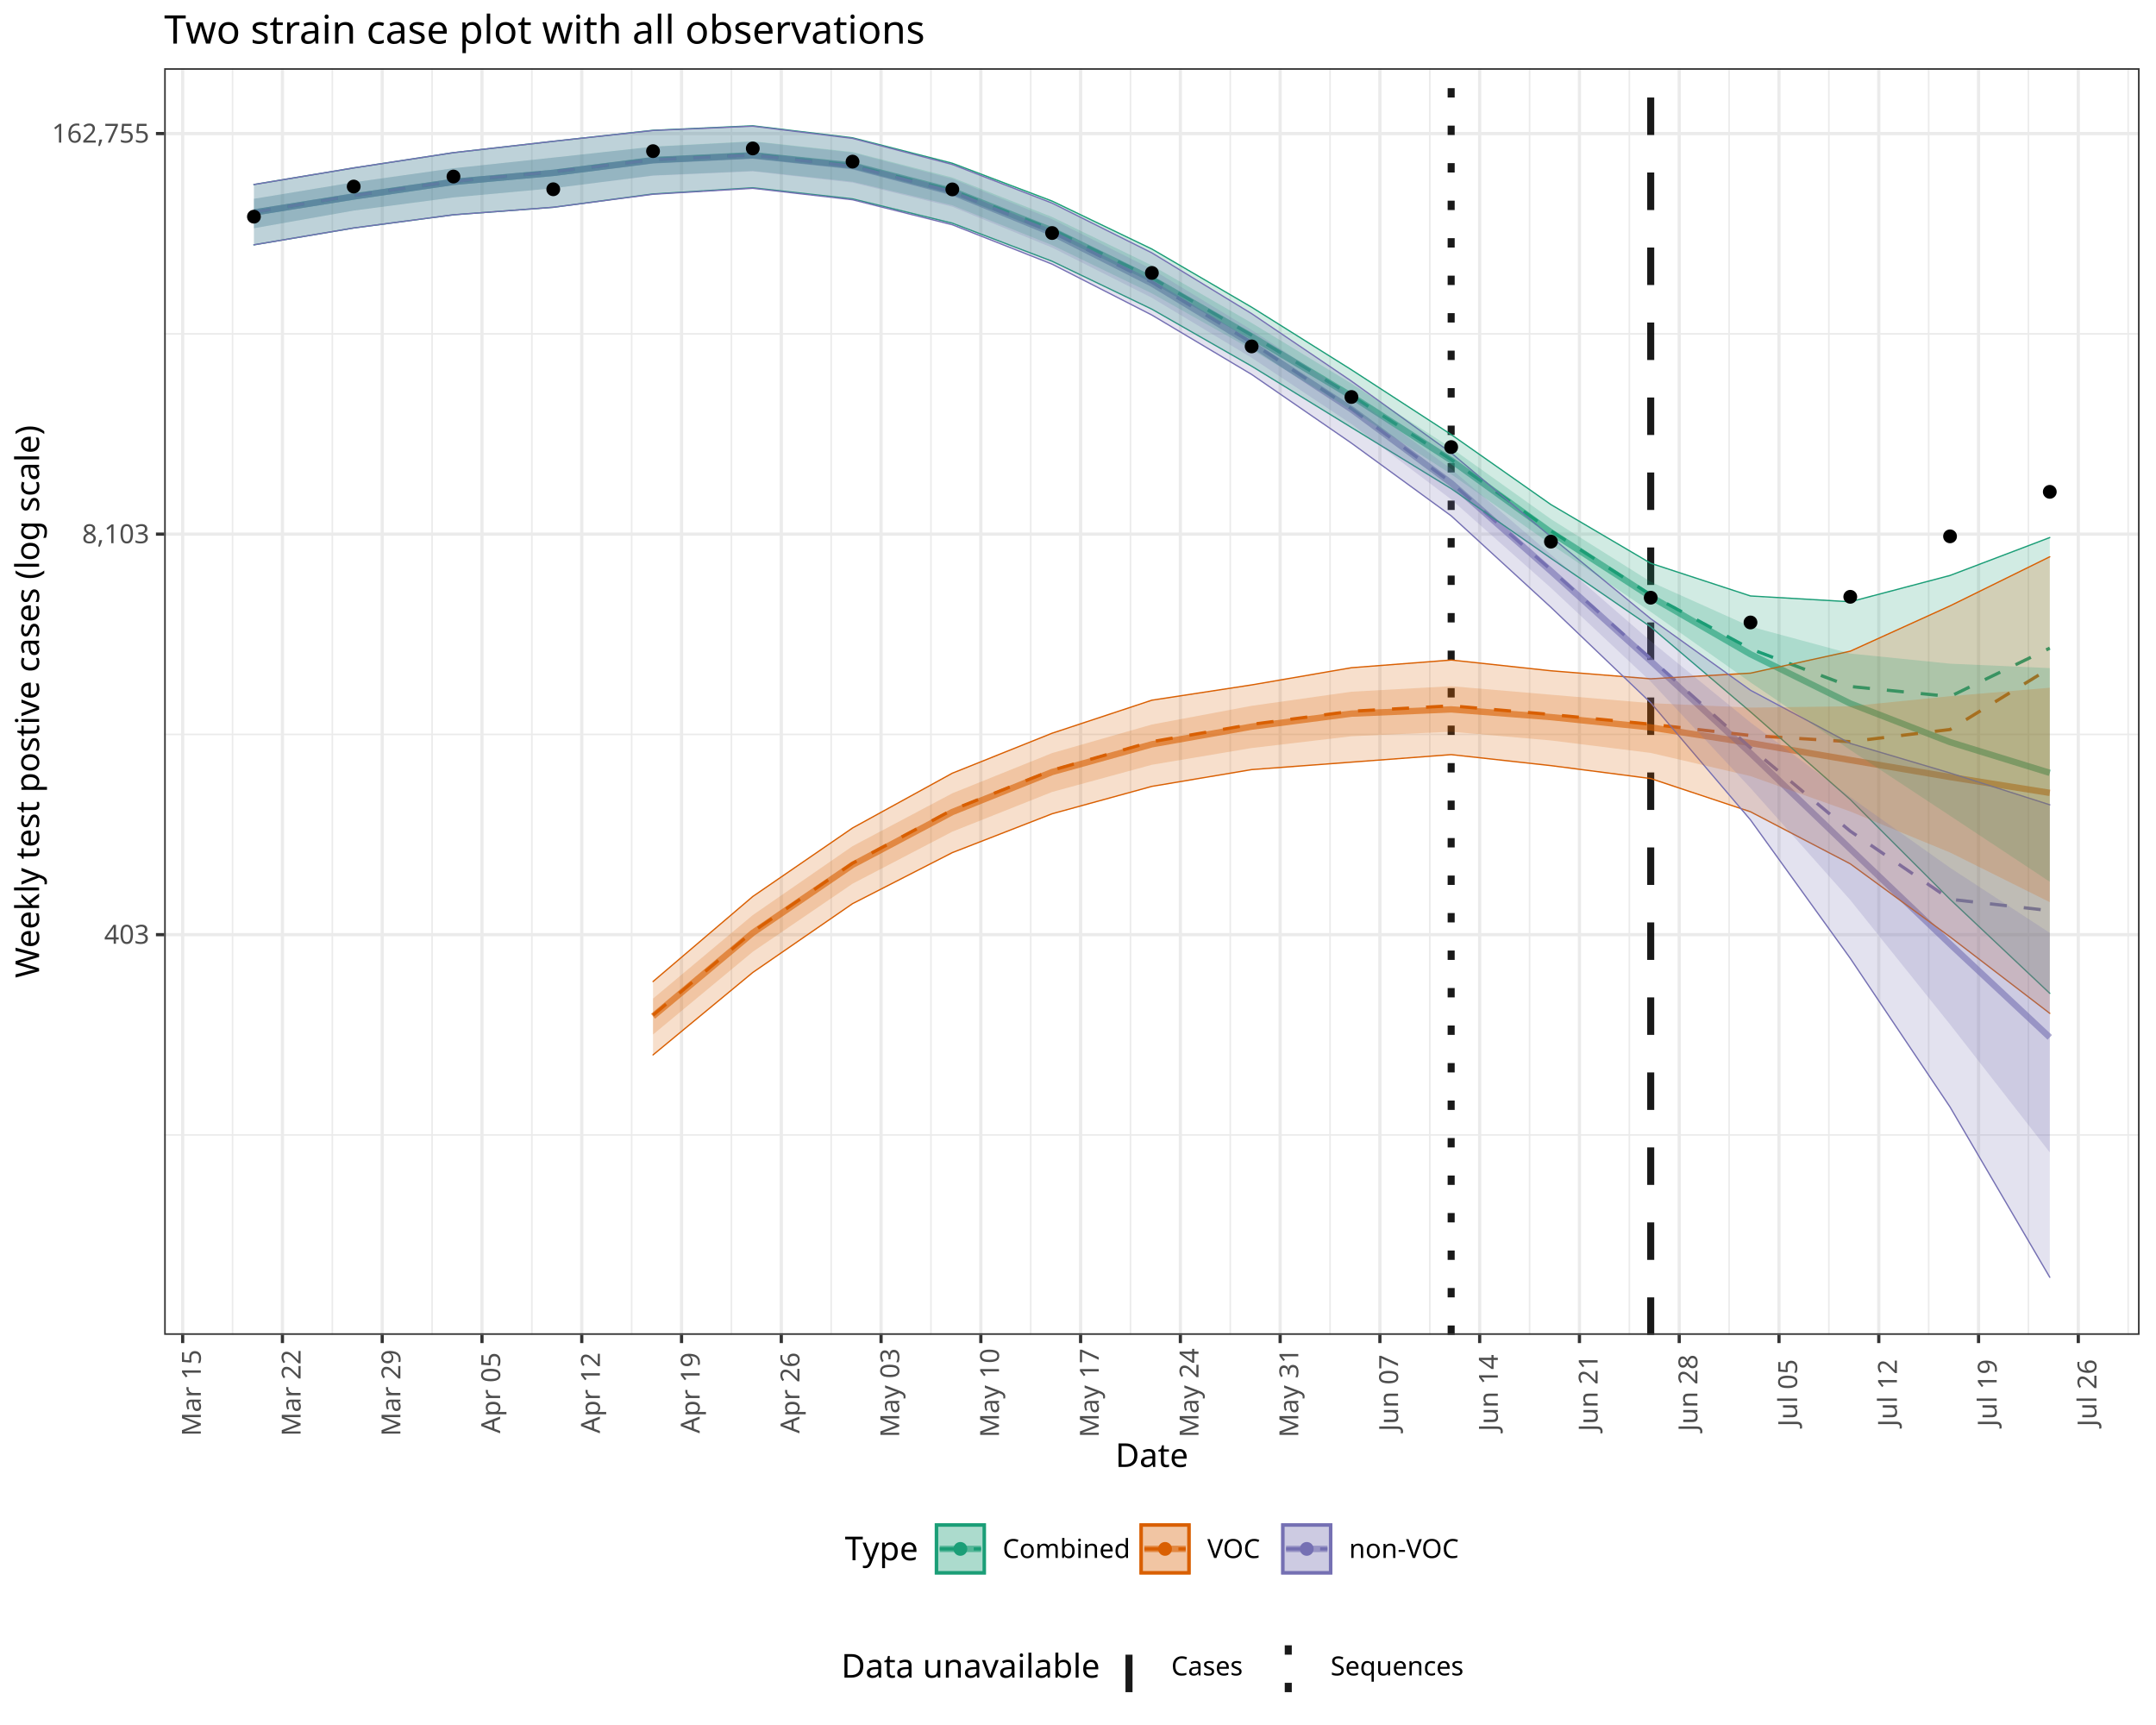
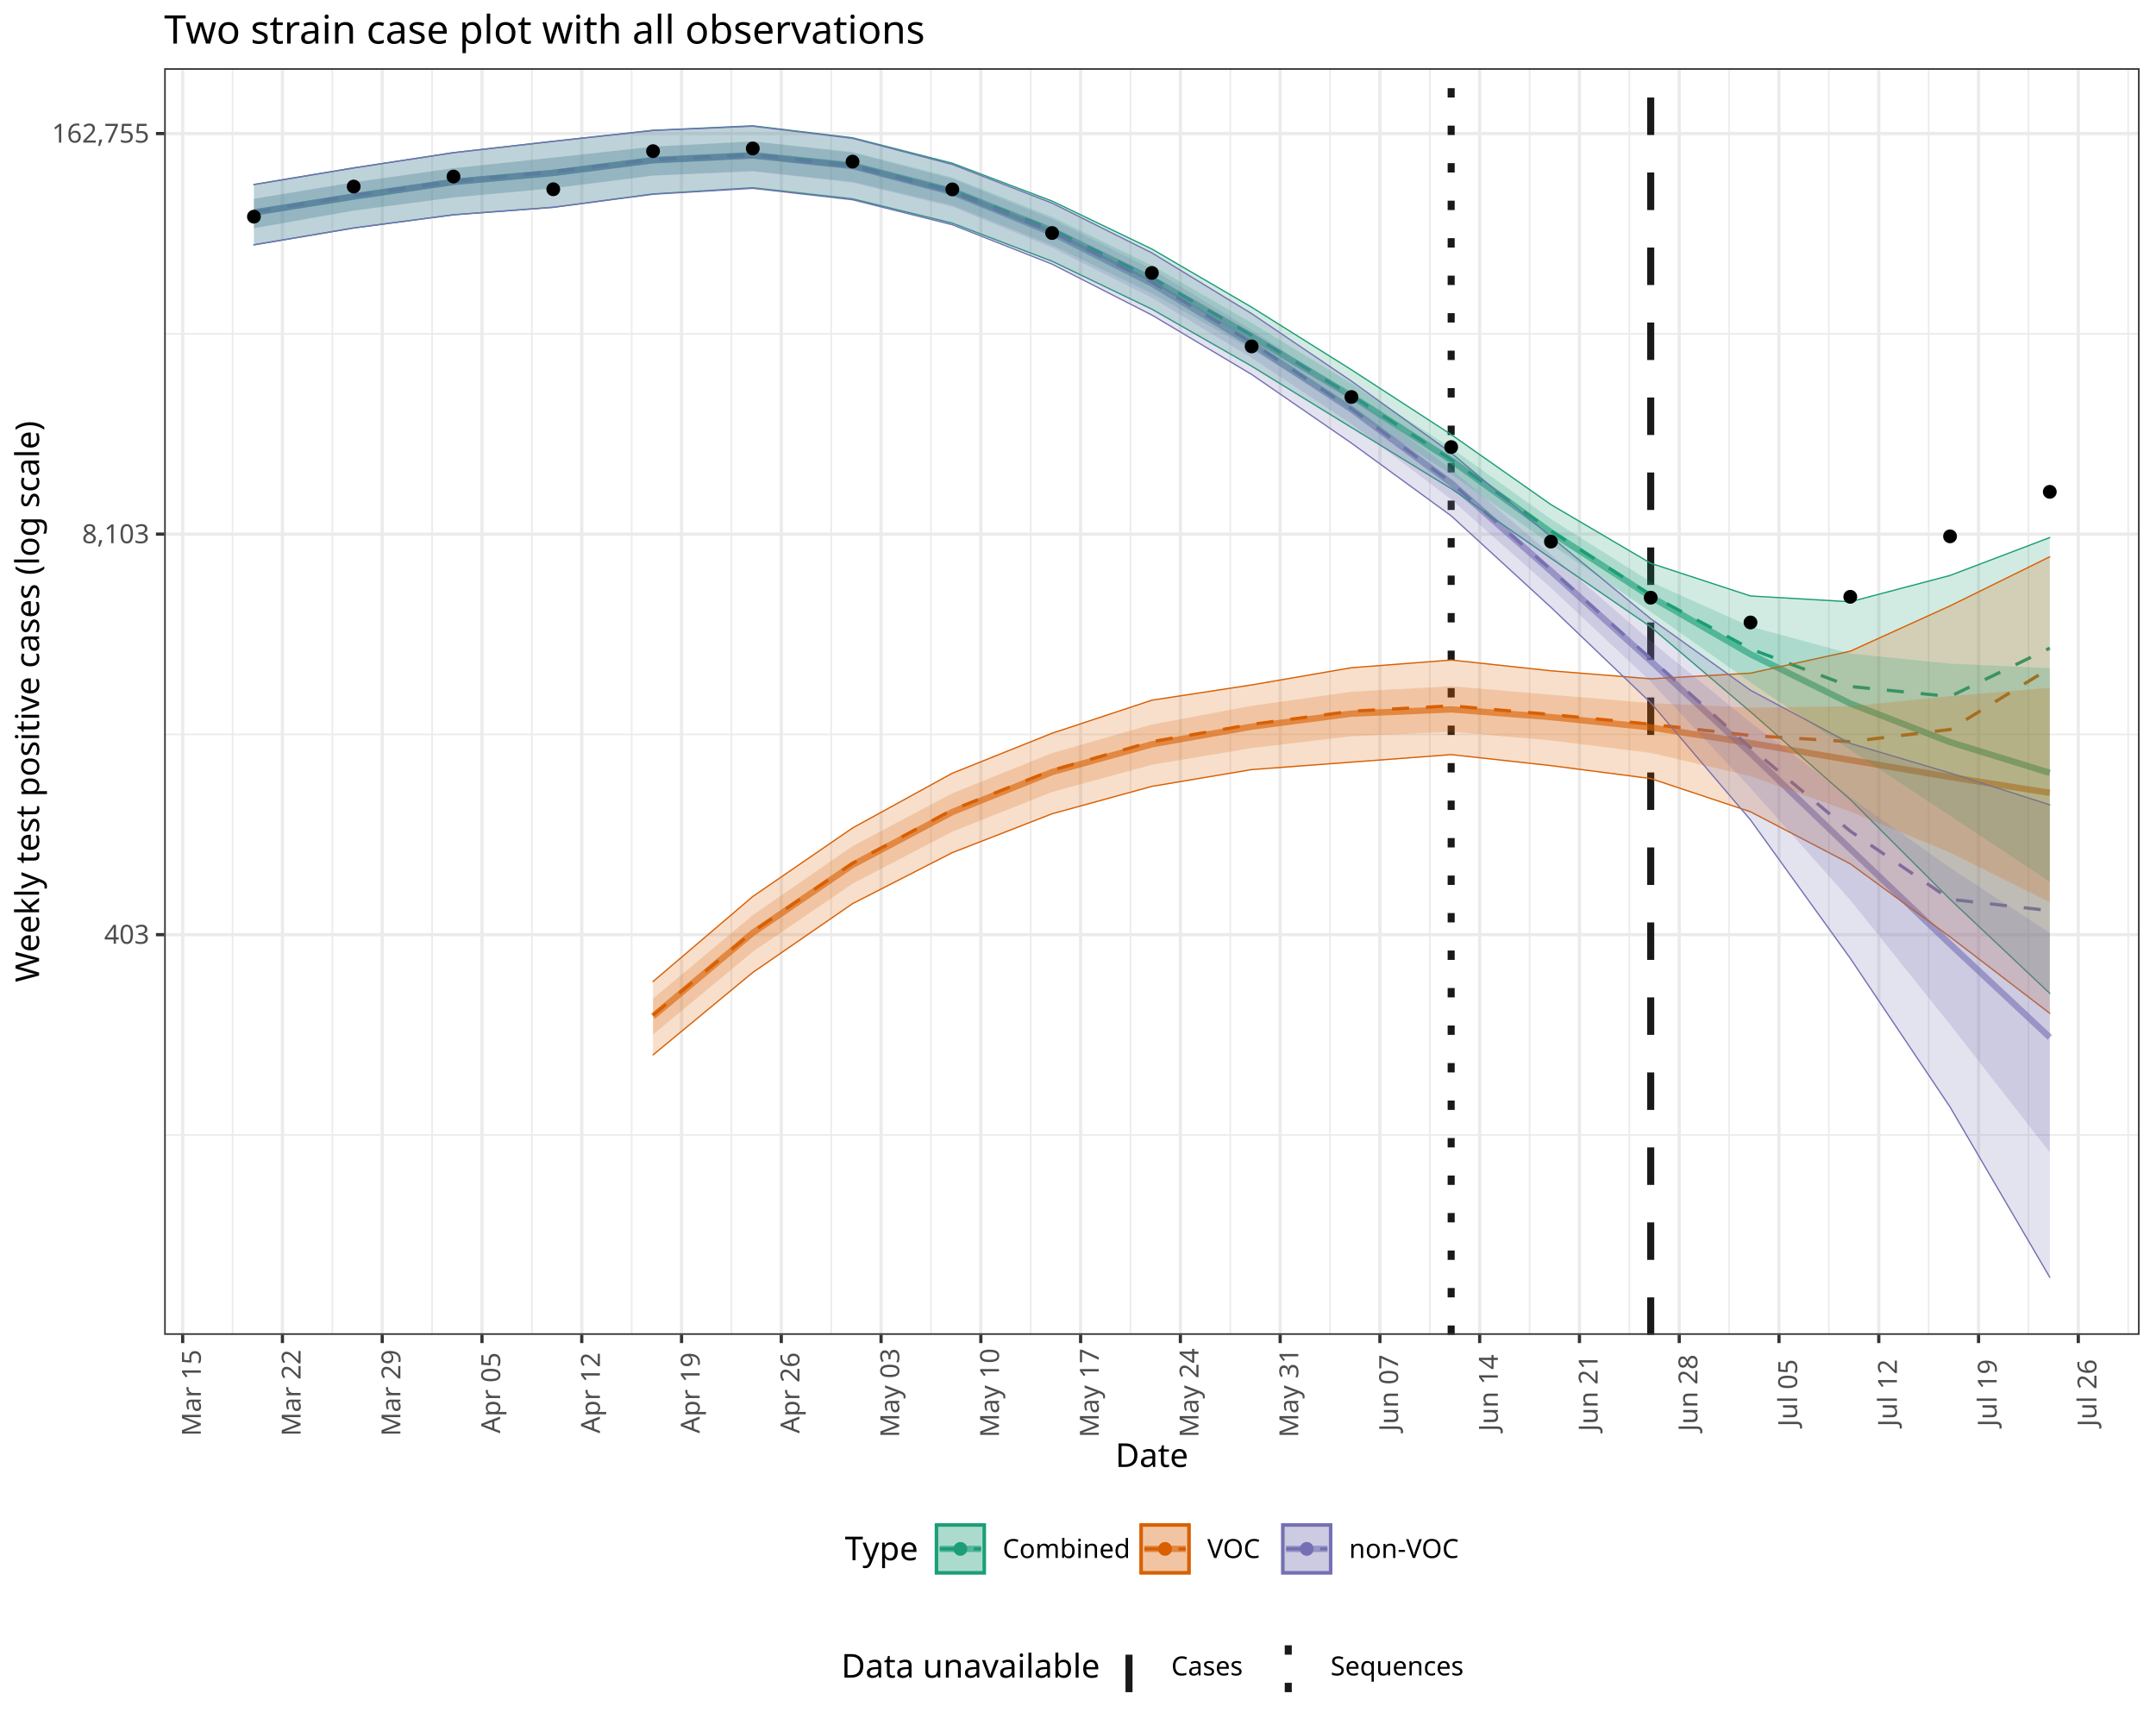
<svg xmlns="http://www.w3.org/2000/svg" class="svglite" data-engine-version="2.0" width="720.00pt" height="576.00pt" viewBox="0 0 720.00 576.00">
  <defs>
    <style type="text/css">
    .svglite line, .svglite polyline, .svglite polygon, .svglite path, .svglite rect, .svglite circle {
      fill: none;
      stroke: #000000;
      stroke-linecap: round;
      stroke-linejoin: round;
      stroke-miterlimit: 10.00;
    }
  </style>
  </defs>
  <rect width="100%" height="100%" style="stroke: none; fill: #FFFFFF;" />
  <defs>
    <clipPath id="cpMC4wMHw3MjAuMDB8MC4wMHw1NzYuMDA=">
      <rect x="0.00" y="0.00" width="720.00" height="576.00" />
    </clipPath>
  </defs>
  <g clip-path="url(#cpMC4wMHw3MjAuMDB8MC4wMHw1NzYuMDA=)">
    <rect x="0.00" y="0.00" width="720.00" height="576.00" style="stroke-width: 1.07; stroke: #FFFFFF; fill: #FFFFFF;" />
  </g>
  <defs>
    <clipPath id="cpNTQuODJ8NzE0LjUyfDIyLjc4fDQ0NS43Mw==">
      <rect x="54.82" y="22.78" width="659.70" height="422.95" />
    </clipPath>
  </defs>
  <g clip-path="url(#cpNTQuODJ8NzE0LjUyfDIyLjc4fDQ0NS43Mw==)">
    <rect x="54.82" y="22.78" width="659.70" height="422.95" style="stroke-width: 1.07; stroke: none; fill: #FFFFFF;" />
    <polyline points="54.82,378.98 714.52,378.98 " style="stroke-width: 0.53; stroke: #EBEBEB; stroke-linecap: butt;" />
    <polyline points="54.82,245.23 714.52,245.23 " style="stroke-width: 0.53; stroke: #EBEBEB; stroke-linecap: butt;" />
    <polyline points="54.82,111.47 714.52,111.47 " style="stroke-width: 0.53; stroke: #EBEBEB; stroke-linecap: butt;" />
    <polyline points="77.66,445.73 77.66,22.78 " style="stroke-width: 0.53; stroke: #EBEBEB; stroke-linecap: butt;" />
    <polyline points="110.98,445.73 110.98,22.78 " style="stroke-width: 0.53; stroke: #EBEBEB; stroke-linecap: butt;" />
    <polyline points="144.30,445.73 144.30,22.78 " style="stroke-width: 0.53; stroke: #EBEBEB; stroke-linecap: butt;" />
    <polyline points="177.62,445.73 177.62,22.78 " style="stroke-width: 0.53; stroke: #EBEBEB; stroke-linecap: butt;" />
    <polyline points="210.94,445.73 210.94,22.78 " style="stroke-width: 0.53; stroke: #EBEBEB; stroke-linecap: butt;" />
    <polyline points="244.26,445.73 244.26,22.78 " style="stroke-width: 0.53; stroke: #EBEBEB; stroke-linecap: butt;" />
    <polyline points="277.57,445.73 277.57,22.78 " style="stroke-width: 0.53; stroke: #EBEBEB; stroke-linecap: butt;" />
    <polyline points="310.89,445.73 310.89,22.78 " style="stroke-width: 0.53; stroke: #EBEBEB; stroke-linecap: butt;" />
    <polyline points="344.21,445.73 344.21,22.78 " style="stroke-width: 0.53; stroke: #EBEBEB; stroke-linecap: butt;" />
    <polyline points="377.53,445.73 377.53,22.78 " style="stroke-width: 0.53; stroke: #EBEBEB; stroke-linecap: butt;" />
    <polyline points="410.85,445.73 410.85,22.78 " style="stroke-width: 0.53; stroke: #EBEBEB; stroke-linecap: butt;" />
    <polyline points="444.17,445.73 444.17,22.78 " style="stroke-width: 0.53; stroke: #EBEBEB; stroke-linecap: butt;" />
    <polyline points="477.48,445.73 477.48,22.78 " style="stroke-width: 0.53; stroke: #EBEBEB; stroke-linecap: butt;" />
    <polyline points="510.80,445.73 510.80,22.78 " style="stroke-width: 0.53; stroke: #EBEBEB; stroke-linecap: butt;" />
    <polyline points="544.12,445.73 544.12,22.78 " style="stroke-width: 0.53; stroke: #EBEBEB; stroke-linecap: butt;" />
    <polyline points="577.44,445.73 577.44,22.78 " style="stroke-width: 0.53; stroke: #EBEBEB; stroke-linecap: butt;" />
    <polyline points="610.76,445.73 610.76,22.78 " style="stroke-width: 0.53; stroke: #EBEBEB; stroke-linecap: butt;" />
    <polyline points="644.08,445.73 644.08,22.78 " style="stroke-width: 0.53; stroke: #EBEBEB; stroke-linecap: butt;" />
    <polyline points="677.39,445.73 677.39,22.78 " style="stroke-width: 0.53; stroke: #EBEBEB; stroke-linecap: butt;" />
    <polyline points="710.71,445.73 710.71,22.78 " style="stroke-width: 0.53; stroke: #EBEBEB; stroke-linecap: butt;" />
    <polyline points="54.82,312.10 714.52,312.10 " style="stroke-width: 1.07; stroke: #EBEBEB; stroke-linecap: butt;" />
    <polyline points="54.82,178.35 714.52,178.35 " style="stroke-width: 1.07; stroke: #EBEBEB; stroke-linecap: butt;" />
    <polyline points="54.82,44.60 714.52,44.60 " style="stroke-width: 1.07; stroke: #EBEBEB; stroke-linecap: butt;" />
    <polyline points="61.00,445.73 61.00,22.78 " style="stroke-width: 1.07; stroke: #EBEBEB; stroke-linecap: butt;" />
    <polyline points="94.32,445.73 94.32,22.78 " style="stroke-width: 1.07; stroke: #EBEBEB; stroke-linecap: butt;" />
    <polyline points="127.64,445.73 127.64,22.78 " style="stroke-width: 1.07; stroke: #EBEBEB; stroke-linecap: butt;" />
    <polyline points="160.96,445.73 160.96,22.78 " style="stroke-width: 1.07; stroke: #EBEBEB; stroke-linecap: butt;" />
    <polyline points="194.28,445.73 194.28,22.78 " style="stroke-width: 1.07; stroke: #EBEBEB; stroke-linecap: butt;" />
    <polyline points="227.60,445.73 227.60,22.78 " style="stroke-width: 1.07; stroke: #EBEBEB; stroke-linecap: butt;" />
    <polyline points="260.91,445.73 260.91,22.78 " style="stroke-width: 1.07; stroke: #EBEBEB; stroke-linecap: butt;" />
    <polyline points="294.23,445.73 294.23,22.78 " style="stroke-width: 1.07; stroke: #EBEBEB; stroke-linecap: butt;" />
    <polyline points="327.55,445.73 327.55,22.78 " style="stroke-width: 1.07; stroke: #EBEBEB; stroke-linecap: butt;" />
    <polyline points="360.87,445.73 360.87,22.78 " style="stroke-width: 1.07; stroke: #EBEBEB; stroke-linecap: butt;" />
    <polyline points="394.19,445.73 394.19,22.78 " style="stroke-width: 1.07; stroke: #EBEBEB; stroke-linecap: butt;" />
    <polyline points="427.51,445.73 427.51,22.78 " style="stroke-width: 1.07; stroke: #EBEBEB; stroke-linecap: butt;" />
    <polyline points="460.82,445.73 460.82,22.78 " style="stroke-width: 1.07; stroke: #EBEBEB; stroke-linecap: butt;" />
    <polyline points="494.14,445.73 494.14,22.78 " style="stroke-width: 1.07; stroke: #EBEBEB; stroke-linecap: butt;" />
    <polyline points="527.46,445.73 527.46,22.78 " style="stroke-width: 1.07; stroke: #EBEBEB; stroke-linecap: butt;" />
    <polyline points="560.78,445.73 560.78,22.78 " style="stroke-width: 1.07; stroke: #EBEBEB; stroke-linecap: butt;" />
    <polyline points="594.10,445.73 594.10,22.78 " style="stroke-width: 1.07; stroke: #EBEBEB; stroke-linecap: butt;" />
    <polyline points="627.42,445.73 627.42,22.78 " style="stroke-width: 1.07; stroke: #EBEBEB; stroke-linecap: butt;" />
    <polyline points="660.74,445.73 660.74,22.78 " style="stroke-width: 1.07; stroke: #EBEBEB; stroke-linecap: butt;" />
    <polyline points="694.05,445.73 694.05,22.78 " style="stroke-width: 1.07; stroke: #EBEBEB; stroke-linecap: butt;" />
    <line x1="551.26" y1="445.73" x2="551.26" y2="22.78" style="stroke-width: 2.35; stroke: #000000; stroke-opacity: 0.90; stroke-dasharray: 12.52,12.52; stroke-linecap: butt;" />
    <line x1="484.62" y1="445.73" x2="484.62" y2="22.78" style="stroke-width: 2.35; stroke: #000000; stroke-opacity: 0.90; stroke-dasharray: 3.13,9.39; stroke-linecap: butt;" />
    <polyline points="84.80,70.96 118.12,65.61 151.44,60.73 184.76,57.73 218.08,53.45 251.39,51.81 284.71,55.24 318.03,63.76 351.35,76.97 384.67,93.18 417.99,112.34 451.31,132.24 484.62,153.69 517.94,177.73 551.26,199.24 584.58,218.46 617.90,234.90 651.22,247.80 684.53,258.07 " style="stroke-width: 2.13; stroke: #1B9E77; stroke-opacity: 0.60; stroke-linecap: butt;" />
    <polyline points="218.08,339.34 251.39,311.49 284.71,288.79 318.03,271.14 351.35,257.79 384.67,248.53 417.99,242.63 451.31,238.29 484.62,236.87 517.94,239.45 551.26,242.89 584.58,248.12 617.90,253.79 651.22,259.46 684.53,264.75 " style="stroke-width: 2.13; stroke: #D95F02; stroke-opacity: 0.60; stroke-linecap: butt;" />
    <polyline points="84.80,70.96 118.12,65.61 151.44,60.73 184.76,57.73 218.08,53.53 251.39,51.94 284.71,55.47 318.03,64.17 351.35,77.77 384.67,94.65 417.99,114.86 451.31,136.67 484.62,161.33 517.94,190.71 551.26,220.74 584.58,251.48 617.90,283.46 651.22,315.24 684.53,346.39 " style="stroke-width: 2.13; stroke: #7570B3; stroke-opacity: 0.60; stroke-linecap: butt;" />
    <polyline points="84.80,70.87 118.12,65.28 151.44,60.56 184.76,57.36 218.08,53.28 251.39,51.63 284.71,55.24 318.03,63.61 351.35,76.66 384.67,92.79 417.99,111.94 451.31,132.11 484.62,153.48 517.94,177.27 551.26,198.66 584.58,216.69 617.90,229.23 651.22,232.57 684.53,216.42 " style="stroke-width: 1.07; stroke: #1B9E77; stroke-dasharray: 5.69,5.69; stroke-linecap: butt;" />
    <polyline points="218.08,338.96 251.39,311.12 284.71,288.26 318.03,270.43 351.35,257.21 384.67,247.67 417.99,241.88 451.31,237.50 484.62,235.68 517.94,238.58 551.26,241.83 584.58,245.59 617.90,247.66 651.22,243.59 684.53,223.14 " style="stroke-width: 1.07; stroke: #D95F02; stroke-dasharray: 5.69,5.69; stroke-linecap: butt;" />
    <polyline points="84.80,70.87 118.12,65.28 151.44,60.56 184.76,57.36 218.08,53.35 251.39,51.76 284.71,55.48 318.03,64.04 351.35,77.45 384.67,94.19 417.99,114.42 451.31,136.51 484.62,161.15 517.94,190.26 551.26,219.95 584.58,249.69 617.90,277.53 651.22,300.27 684.53,304.08 " style="stroke-width: 1.07; stroke: #7570B3; stroke-dasharray: 5.69,5.69; stroke-linecap: butt;" />
    <polygon points="84.80,61.61 118.12,56.07 151.44,50.97 184.76,47.18 218.08,43.51 251.39,42.01 284.71,46.01 318.03,54.51 351.35,67.14 384.67,83.15 417.99,102.58 451.31,123.47 484.62,145.10 517.94,168.49 551.26,188.09 584.58,199.00 617.90,200.94 651.22,192.15 684.53,179.49 684.53,331.69 651.22,300.28 617.90,266.98 584.58,237.69 551.26,209.33 517.94,186.43 484.62,163.16 451.31,142.74 417.99,122.27 384.67,103.24 351.35,87.23 318.03,74.52 284.71,66.40 251.39,62.70 218.08,64.76 184.76,69.22 151.44,71.72 118.12,76.13 84.80,81.75 " style="stroke-width: 0.00; stroke: none; fill: #1B9E77; fill-opacity: 0.20;" />
    <polyline points="84.80,61.61 118.12,56.07 151.44,50.97 184.76,47.18 218.08,43.51 251.39,42.01 284.71,46.01 318.03,54.51 351.35,67.14 384.67,83.15 417.99,102.58 451.31,123.47 484.62,145.10 517.94,168.49 551.26,188.09 584.58,199.00 617.90,200.94 651.22,192.15 684.53,179.49 " style="stroke-width: 0.43; stroke: #1B9E77;" />
    <polyline points="684.53,331.69 651.22,300.28 617.90,266.98 584.58,237.69 551.26,209.33 517.94,186.43 484.62,163.16 451.31,142.74 417.99,122.27 384.67,103.24 351.35,87.23 318.03,74.52 284.71,66.40 251.39,62.70 218.08,64.76 184.76,69.22 151.44,71.72 118.12,76.13 84.80,81.75 " style="stroke-width: 0.43; stroke: #1B9E77;" />
    <polygon points="218.08,327.75 251.39,299.35 284.71,276.47 318.03,258.18 351.35,244.83 384.67,233.80 417.99,228.70 451.31,222.96 484.62,220.39 517.94,223.98 551.26,226.66 584.58,224.78 617.90,217.44 651.22,202.31 684.53,185.91 684.53,338.37 651.22,312.83 617.90,288.44 584.58,271.06 551.26,259.97 517.94,255.65 484.62,251.98 451.31,254.49 417.99,256.98 384.67,262.58 351.35,271.73 318.03,284.70 284.71,301.74 251.39,324.72 218.08,352.25 " style="stroke-width: 0.00; stroke: none; fill: #D95F02; fill-opacity: 0.20;" />
    <polyline points="218.08,327.75 251.39,299.35 284.71,276.47 318.03,258.18 351.35,244.83 384.67,233.80 417.99,228.70 451.31,222.96 484.62,220.39 517.94,223.98 551.26,226.66 584.58,224.78 617.90,217.44 651.22,202.31 684.53,185.91 " style="stroke-width: 0.43; stroke: #D95F02;" />
    <polyline points="684.53,338.37 651.22,312.83 617.90,288.44 584.58,271.06 551.26,259.97 517.94,255.65 484.62,251.98 451.31,254.49 417.99,256.98 384.67,262.58 351.35,271.73 318.03,284.70 284.71,301.74 251.39,324.72 218.08,352.25 " style="stroke-width: 0.43; stroke: #D95F02;" />
    <polygon points="84.80,61.61 118.12,56.07 151.44,50.97 184.76,47.18 218.08,43.57 251.39,42.13 284.71,46.20 318.03,54.91 351.35,67.83 384.67,84.44 417.99,104.73 451.31,127.26 484.62,151.24 517.94,179.26 551.26,206.60 584.58,230.49 617.90,248.24 651.22,258.11 684.53,268.73 684.53,426.51 651.22,369.64 617.90,319.99 584.58,273.78 551.26,234.66 517.94,202.79 484.62,172.24 451.31,147.96 417.99,125.03 384.67,105.20 351.35,88.20 318.03,75.05 284.71,66.70 251.39,62.88 218.08,64.86 184.76,69.22 151.44,71.72 118.12,76.13 84.80,81.75 " style="stroke-width: 0.00; stroke: none; fill: #7570B3; fill-opacity: 0.20;" />
    <polyline points="84.80,61.61 118.12,56.07 151.44,50.97 184.76,47.18 218.08,43.57 251.39,42.13 284.71,46.20 318.03,54.91 351.35,67.83 384.67,84.44 417.99,104.73 451.31,127.26 484.62,151.24 517.94,179.26 551.26,206.60 584.58,230.49 617.90,248.24 651.22,258.11 684.53,268.73 " style="stroke-width: 0.43; stroke: #7570B3;" />
    <polyline points="684.53,426.51 651.22,369.64 617.90,319.99 584.58,273.78 551.26,234.66 517.94,202.79 484.62,172.24 451.31,147.96 417.99,125.03 384.67,105.20 351.35,88.20 318.03,75.05 284.71,66.70 251.39,62.88 218.08,64.86 184.76,69.22 151.44,71.72 118.12,76.13 84.80,81.75 " style="stroke-width: 0.43; stroke: #7570B3;" />
    <polygon points="84.80,66.39 118.12,60.88 151.44,56.18 184.76,52.63 218.08,48.95 251.39,47.17 284.71,50.76 318.03,59.28 351.35,72.45 384.67,88.63 417.99,107.83 451.31,128.06 484.62,149.57 517.94,173.33 551.26,194.28 584.58,209.23 617.90,218.23 651.22,221.61 684.53,223.09 684.53,294.44 651.22,272.40 617.90,250.43 584.58,227.85 551.26,204.30 517.94,181.77 484.62,158.34 451.31,136.90 417.99,116.71 384.67,97.96 351.35,81.84 318.03,68.56 284.71,60.70 251.39,57.08 218.08,58.58 184.76,62.85 151.44,65.92 118.12,70.31 84.80,76.21 " style="stroke-width: 0.00; stroke: none; fill: #1B9E77; fill-opacity: 0.20;" />
    <polyline points="84.80,66.39 118.12,60.88 151.44,56.18 184.76,52.63 218.08,48.95 251.39,47.17 284.71,50.76 318.03,59.28 351.35,72.45 384.67,88.63 417.99,107.83 451.31,128.06 484.62,149.57 517.94,173.33 551.26,194.28 584.58,209.23 617.90,218.23 651.22,221.61 684.53,223.09 " style="stroke-width: 1.07; stroke: none;" />
    <polyline points="684.53,294.44 651.22,272.40 617.90,250.43 584.58,227.85 551.26,204.30 517.94,181.77 484.62,158.34 451.31,136.90 417.99,116.71 384.67,97.96 351.35,81.84 318.03,68.56 284.71,60.70 251.39,57.08 218.08,58.58 184.76,62.85 151.44,65.92 118.12,70.31 84.80,76.21 " style="stroke-width: 1.07; stroke: none;" />
    <polygon points="218.08,333.44 251.39,305.56 284.71,282.54 318.03,264.89 351.35,251.46 384.67,241.92 417.99,235.68 451.31,230.97 484.62,229.13 517.94,231.97 551.26,234.79 584.58,236.28 617.90,235.83 651.22,232.47 684.53,229.64 684.53,301.25 651.22,284.66 617.90,270.97 584.58,259.16 551.26,251.41 517.94,247.25 484.62,244.33 451.31,245.85 417.99,249.78 384.67,255.37 351.35,264.45 318.03,277.70 284.71,295.08 251.39,317.81 218.08,345.44 " style="stroke-width: 0.00; stroke: none; fill: #D95F02; fill-opacity: 0.20;" />
    <polyline points="218.08,333.44 251.39,305.56 284.71,282.54 318.03,264.89 351.35,251.46 384.67,241.92 417.99,235.68 451.31,230.97 484.62,229.13 517.94,231.97 551.26,234.79 584.58,236.28 617.90,235.83 651.22,232.47 684.53,229.64 " style="stroke-width: 1.07; stroke: none;" />
    <polyline points="684.53,301.25 651.22,284.66 617.90,270.97 584.58,259.16 551.26,251.41 517.94,247.25 484.62,244.33 451.31,245.85 417.99,249.78 384.67,255.37 351.35,264.45 318.03,277.70 284.71,295.08 251.39,317.81 218.08,345.44 " style="stroke-width: 1.07; stroke: none;" />
    <polygon points="84.80,66.39 118.12,60.88 151.44,56.18 184.76,52.63 218.08,49.02 251.39,47.28 284.71,50.97 318.03,59.69 351.35,73.18 384.67,89.90 417.99,110.16 451.31,132.05 484.62,156.58 517.94,185.17 551.26,214.08 584.58,241.24 617.90,266.14 651.22,289.75 684.53,311.49 684.53,384.80 651.22,342.07 617.90,300.53 584.58,263.14 551.26,227.58 517.94,196.30 484.62,166.75 451.31,141.59 417.99,119.46 384.67,99.44 351.35,82.68 318.03,69.03 284.71,60.98 251.39,57.23 218.08,58.67 184.76,62.85 151.44,65.92 118.12,70.31 84.80,76.21 " style="stroke-width: 0.00; stroke: none; fill: #7570B3; fill-opacity: 0.20;" />
    <polyline points="84.80,66.39 118.12,60.88 151.44,56.18 184.76,52.63 218.08,49.02 251.39,47.28 284.71,50.97 318.03,59.69 351.35,73.18 384.67,89.90 417.99,110.16 451.31,132.05 484.62,156.58 517.94,185.17 551.26,214.08 584.58,241.24 617.90,266.14 651.22,289.75 684.53,311.49 " style="stroke-width: 1.07; stroke: none;" />
    <polyline points="684.53,384.80 651.22,342.07 617.90,300.53 584.58,263.14 551.26,227.58 517.94,196.30 484.62,166.75 451.31,141.59 417.99,119.46 384.67,99.44 351.35,82.68 318.03,69.03 284.71,60.98 251.39,57.23 218.08,58.67 184.76,62.85 151.44,65.92 118.12,70.31 84.80,76.21 " style="stroke-width: 1.07; stroke: none;" />
    <circle cx="84.80" cy="72.35" r="1.95" style="stroke-width: 0.71; fill: #000000;" />
    <circle cx="118.12" cy="62.29" r="1.95" style="stroke-width: 0.71; fill: #000000;" />
    <circle cx="151.44" cy="58.95" r="1.95" style="stroke-width: 0.71; fill: #000000;" />
    <circle cx="184.76" cy="63.20" r="1.95" style="stroke-width: 0.71; fill: #000000;" />
    <circle cx="218.08" cy="50.47" r="1.95" style="stroke-width: 0.71; fill: #000000;" />
    <circle cx="251.39" cy="49.57" r="1.95" style="stroke-width: 0.71; fill: #000000;" />
    <circle cx="284.71" cy="53.97" r="1.95" style="stroke-width: 0.71; fill: #000000;" />
    <circle cx="318.03" cy="63.24" r="1.95" style="stroke-width: 0.71; fill: #000000;" />
    <circle cx="351.35" cy="77.81" r="1.95" style="stroke-width: 0.71; fill: #000000;" />
    <circle cx="384.67" cy="91.13" r="1.95" style="stroke-width: 0.71; fill: #000000;" />
    <circle cx="417.99" cy="115.67" r="1.95" style="stroke-width: 0.71; fill: #000000;" />
    <circle cx="451.31" cy="132.56" r="1.95" style="stroke-width: 0.71; fill: #000000;" />
    <circle cx="484.62" cy="149.28" r="1.95" style="stroke-width: 0.71; fill: #000000;" />
    <circle cx="517.94" cy="180.86" r="1.95" style="stroke-width: 0.71; fill: #000000;" />
    <circle cx="551.26" cy="199.58" r="1.95" style="stroke-width: 0.71; fill: #000000;" />
    <circle cx="584.58" cy="207.85" r="1.95" style="stroke-width: 0.71; fill: #000000;" />
    <circle cx="617.90" cy="199.28" r="1.95" style="stroke-width: 0.71; fill: #000000;" />
    <circle cx="651.22" cy="179.09" r="1.95" style="stroke-width: 0.71; fill: #000000;" />
    <circle cx="684.53" cy="164.23" r="1.95" style="stroke-width: 0.71; fill: #000000;" />
    <rect x="54.82" y="22.78" width="659.70" height="422.95" style="stroke-width: 1.07; stroke: #333333;" />
  </g>
  <g clip-path="url(#cpMC4wMHw3MjAuMDB8MC4wMHw1NzYuMDA=)">
    <text x="49.88" y="315.13" text-anchor="end" style="font-size: 8.80px; fill: #4D4D4D; font-family: sans;" textLength="14.68px" lengthAdjust="spacingAndGlyphs">403</text>
    <text x="49.88" y="181.38" text-anchor="end" style="font-size: 8.80px; fill: #4D4D4D; font-family: sans;" textLength="22.02px" lengthAdjust="spacingAndGlyphs">8,103</text>
    <text x="49.88" y="47.62" text-anchor="end" style="font-size: 8.80px; fill: #4D4D4D; font-family: sans;" textLength="31.81px" lengthAdjust="spacingAndGlyphs">162,755</text>
    <polyline points="52.08,312.10 54.82,312.10 " style="stroke-width: 1.07; stroke: #333333; stroke-linecap: butt;" />
    <polyline points="52.08,178.35 54.82,178.35 " style="stroke-width: 1.07; stroke: #333333; stroke-linecap: butt;" />
    <polyline points="52.08,44.60 54.82,44.60 " style="stroke-width: 1.07; stroke: #333333; stroke-linecap: butt;" />
    <polyline points="61.00,448.47 61.00,445.73 " style="stroke-width: 1.07; stroke: #333333; stroke-linecap: butt;" />
    <polyline points="94.32,448.47 94.32,445.73 " style="stroke-width: 1.07; stroke: #333333; stroke-linecap: butt;" />
    <polyline points="127.64,448.47 127.64,445.73 " style="stroke-width: 1.07; stroke: #333333; stroke-linecap: butt;" />
    <polyline points="160.96,448.47 160.96,445.73 " style="stroke-width: 1.07; stroke: #333333; stroke-linecap: butt;" />
    <polyline points="194.28,448.47 194.28,445.73 " style="stroke-width: 1.07; stroke: #333333; stroke-linecap: butt;" />
    <polyline points="227.60,448.47 227.60,445.73 " style="stroke-width: 1.07; stroke: #333333; stroke-linecap: butt;" />
    <polyline points="260.91,448.47 260.91,445.73 " style="stroke-width: 1.07; stroke: #333333; stroke-linecap: butt;" />
    <polyline points="294.23,448.47 294.23,445.73 " style="stroke-width: 1.07; stroke: #333333; stroke-linecap: butt;" />
    <polyline points="327.55,448.47 327.55,445.73 " style="stroke-width: 1.07; stroke: #333333; stroke-linecap: butt;" />
    <polyline points="360.87,448.47 360.87,445.73 " style="stroke-width: 1.07; stroke: #333333; stroke-linecap: butt;" />
    <polyline points="394.19,448.47 394.19,445.73 " style="stroke-width: 1.07; stroke: #333333; stroke-linecap: butt;" />
    <polyline points="427.51,448.47 427.51,445.73 " style="stroke-width: 1.07; stroke: #333333; stroke-linecap: butt;" />
    <polyline points="460.82,448.47 460.82,445.73 " style="stroke-width: 1.07; stroke: #333333; stroke-linecap: butt;" />
    <polyline points="494.14,448.47 494.14,445.73 " style="stroke-width: 1.07; stroke: #333333; stroke-linecap: butt;" />
    <polyline points="527.46,448.47 527.46,445.73 " style="stroke-width: 1.07; stroke: #333333; stroke-linecap: butt;" />
    <polyline points="560.78,448.47 560.78,445.73 " style="stroke-width: 1.07; stroke: #333333; stroke-linecap: butt;" />
    <polyline points="594.10,448.47 594.10,445.73 " style="stroke-width: 1.07; stroke: #333333; stroke-linecap: butt;" />
    <polyline points="627.42,448.47 627.42,445.73 " style="stroke-width: 1.07; stroke: #333333; stroke-linecap: butt;" />
    <polyline points="660.74,448.47 660.74,445.73 " style="stroke-width: 1.07; stroke: #333333; stroke-linecap: butt;" />
    <polyline points="694.05,448.47 694.05,445.73 " style="stroke-width: 1.07; stroke: #333333; stroke-linecap: butt;" />
    <text transform="translate(67.06,465.10) rotate(-90)" text-anchor="middle" style="font-size: 8.80px; fill: #4D4D4D; font-family: sans;" textLength="27.39px" lengthAdjust="spacingAndGlyphs">Mar 15</text>
    <text transform="translate(100.38,465.10) rotate(-90)" text-anchor="middle" style="font-size: 8.80px; fill: #4D4D4D; font-family: sans;" textLength="27.39px" lengthAdjust="spacingAndGlyphs">Mar 22</text>
    <text transform="translate(133.70,465.10) rotate(-90)" text-anchor="middle" style="font-size: 8.80px; fill: #4D4D4D; font-family: sans;" textLength="27.39px" lengthAdjust="spacingAndGlyphs">Mar 29</text>
    <text transform="translate(167.02,465.10) rotate(-90)" text-anchor="middle" style="font-size: 8.80px; fill: #4D4D4D; font-family: sans;" textLength="25.93px" lengthAdjust="spacingAndGlyphs">Apr 05</text>
    <text transform="translate(200.33,465.10) rotate(-90)" text-anchor="middle" style="font-size: 8.80px; fill: #4D4D4D; font-family: sans;" textLength="25.93px" lengthAdjust="spacingAndGlyphs">Apr 12</text>
    <text transform="translate(233.65,465.10) rotate(-90)" text-anchor="middle" style="font-size: 8.80px; fill: #4D4D4D; font-family: sans;" textLength="25.93px" lengthAdjust="spacingAndGlyphs">Apr 19</text>
    <text transform="translate(266.97,465.10) rotate(-90)" text-anchor="middle" style="font-size: 8.80px; fill: #4D4D4D; font-family: sans;" textLength="25.93px" lengthAdjust="spacingAndGlyphs">Apr 26</text>
    <text transform="translate(300.29,465.10) rotate(-90)" text-anchor="middle" style="font-size: 8.80px; fill: #4D4D4D; font-family: sans;" textLength="28.87px" lengthAdjust="spacingAndGlyphs">May 03</text>
    <text transform="translate(333.61,465.10) rotate(-90)" text-anchor="middle" style="font-size: 8.80px; fill: #4D4D4D; font-family: sans;" textLength="28.87px" lengthAdjust="spacingAndGlyphs">May 10</text>
    <text transform="translate(366.93,465.10) rotate(-90)" text-anchor="middle" style="font-size: 8.80px; fill: #4D4D4D; font-family: sans;" textLength="28.87px" lengthAdjust="spacingAndGlyphs">May 17</text>
    <text transform="translate(400.24,465.10) rotate(-90)" text-anchor="middle" style="font-size: 8.80px; fill: #4D4D4D; font-family: sans;" textLength="28.87px" lengthAdjust="spacingAndGlyphs">May 24</text>
    <text transform="translate(433.56,465.10) rotate(-90)" text-anchor="middle" style="font-size: 8.80px; fill: #4D4D4D; font-family: sans;" textLength="28.87px" lengthAdjust="spacingAndGlyphs">May 31</text>
    <text transform="translate(466.88,465.10) rotate(-90)" text-anchor="middle" style="font-size: 8.80px; fill: #4D4D4D; font-family: sans;" textLength="26.43px" lengthAdjust="spacingAndGlyphs">Jun 07</text>
    <text transform="translate(500.20,465.10) rotate(-90)" text-anchor="middle" style="font-size: 8.80px; fill: #4D4D4D; font-family: sans;" textLength="26.43px" lengthAdjust="spacingAndGlyphs">Jun 14</text>
    <text transform="translate(533.52,465.10) rotate(-90)" text-anchor="middle" style="font-size: 8.80px; fill: #4D4D4D; font-family: sans;" textLength="26.43px" lengthAdjust="spacingAndGlyphs">Jun 21</text>
    <text transform="translate(566.84,465.10) rotate(-90)" text-anchor="middle" style="font-size: 8.80px; fill: #4D4D4D; font-family: sans;" textLength="26.43px" lengthAdjust="spacingAndGlyphs">Jun 28</text>
    <text transform="translate(600.15,465.10) rotate(-90)" text-anchor="middle" style="font-size: 8.80px; fill: #4D4D4D; font-family: sans;" textLength="23.49px" lengthAdjust="spacingAndGlyphs">Jul 05</text>
    <text transform="translate(633.47,465.10) rotate(-90)" text-anchor="middle" style="font-size: 8.80px; fill: #4D4D4D; font-family: sans;" textLength="23.49px" lengthAdjust="spacingAndGlyphs">Jul 12</text>
    <text transform="translate(666.79,465.10) rotate(-90)" text-anchor="middle" style="font-size: 8.80px; fill: #4D4D4D; font-family: sans;" textLength="23.49px" lengthAdjust="spacingAndGlyphs">Jul 19</text>
    <text transform="translate(700.11,465.10) rotate(-90)" text-anchor="middle" style="font-size: 8.80px; fill: #4D4D4D; font-family: sans;" textLength="23.49px" lengthAdjust="spacingAndGlyphs">Jul 26</text>
    <text x="384.67" y="489.84" text-anchor="middle" style="font-size: 11.00px; font-family: sans;" textLength="23.24px" lengthAdjust="spacingAndGlyphs">Date</text>
-     <text transform="translate(13.05,234.26) rotate(-90)" text-anchor="middle" style="font-size: 11.00px; font-family: sans;" textLength="180.38px" lengthAdjust="spacingAndGlyphs">Weekly test postive cases (log scale)</text>
+     <text transform="translate(13.05,234.26) rotate(-90)" text-anchor="middle" style="font-size: 11.00px; font-family: sans;" textLength="182.83px" lengthAdjust="spacingAndGlyphs">Weekly test positive cases (log scale)</text>
    <rect x="276.66" y="503.08" width="216.02" height="28.24" style="stroke-width: 1.07; stroke: none; fill: #FFFFFF;" />
    <text x="282.14" y="520.99" style="font-size: 11.00px; font-family: sans;" textLength="24.46px" lengthAdjust="spacingAndGlyphs">Type</text>
    <rect x="312.08" y="508.56" width="17.28" height="17.28" style="stroke-width: 1.07; stroke: none; fill: #FFFFFF;" />
    <line x1="313.81" y1="517.20" x2="327.63" y2="517.20" style="stroke-width: 2.13; stroke: #1B9E77; stroke-opacity: 0.60; stroke-linecap: butt;" />
    <line x1="313.81" y1="517.20" x2="327.63" y2="517.20" style="stroke-width: 1.07; stroke: #1B9E77; stroke-dasharray: 5.69,5.69; stroke-linecap: butt;" />
    <rect x="312.36" y="508.85" width="16.71" height="16.71" style="stroke-width: 0.43; stroke: #1B9E77; stroke-linecap: square; stroke-linejoin: miter; fill: #1B9E77; fill-opacity: 0.20;" />
    <rect x="312.79" y="509.27" width="15.86" height="15.86" style="stroke-width: 1.07; stroke: #1B9E77; stroke-linecap: square; stroke-linejoin: miter; fill: #1B9E77; fill-opacity: 0.20;" />
    <circle cx="320.72" cy="517.20" r="1.95" style="stroke-width: 0.71; stroke: #1B9E77; fill: #1B9E77;" />
    <rect x="380.43" y="508.56" width="17.28" height="17.28" style="stroke-width: 1.07; stroke: none; fill: #FFFFFF;" />
    <line x1="382.16" y1="517.20" x2="395.99" y2="517.20" style="stroke-width: 2.13; stroke: #D95F02; stroke-opacity: 0.60; stroke-linecap: butt;" />
    <line x1="382.16" y1="517.20" x2="395.99" y2="517.20" style="stroke-width: 1.07; stroke: #D95F02; stroke-dasharray: 5.69,5.69; stroke-linecap: butt;" />
    <rect x="380.72" y="508.85" width="16.71" height="16.71" style="stroke-width: 0.43; stroke: #D95F02; stroke-linecap: square; stroke-linejoin: miter; fill: #D95F02; fill-opacity: 0.20;" />
    <rect x="381.14" y="509.27" width="15.86" height="15.86" style="stroke-width: 1.07; stroke: #D95F02; stroke-linecap: square; stroke-linejoin: miter; fill: #D95F02; fill-opacity: 0.20;" />
    <circle cx="389.07" cy="517.20" r="1.95" style="stroke-width: 0.71; stroke: #D95F02; fill: #D95F02;" />
    <rect x="427.75" y="508.56" width="17.28" height="17.28" style="stroke-width: 1.07; stroke: none; fill: #FFFFFF;" />
    <line x1="429.48" y1="517.20" x2="443.30" y2="517.20" style="stroke-width: 2.13; stroke: #7570B3; stroke-opacity: 0.60; stroke-linecap: butt;" />
    <line x1="429.48" y1="517.20" x2="443.30" y2="517.20" style="stroke-width: 1.07; stroke: #7570B3; stroke-dasharray: 5.69,5.69; stroke-linecap: butt;" />
    <rect x="428.03" y="508.85" width="16.71" height="16.71" style="stroke-width: 0.43; stroke: #7570B3; stroke-linecap: square; stroke-linejoin: miter; fill: #7570B3; fill-opacity: 0.20;" />
    <rect x="428.46" y="509.27" width="15.86" height="15.86" style="stroke-width: 1.07; stroke: #7570B3; stroke-linecap: square; stroke-linejoin: miter; fill: #7570B3; fill-opacity: 0.20;" />
    <circle cx="436.39" cy="517.20" r="1.95" style="stroke-width: 0.71; stroke: #7570B3; fill: #7570B3;" />
    <text x="334.84" y="520.23" style="font-size: 8.80px; font-family: sans;" textLength="40.12px" lengthAdjust="spacingAndGlyphs">Combined</text>
    <text x="403.19" y="520.23" style="font-size: 8.80px; font-family: sans;" textLength="19.08px" lengthAdjust="spacingAndGlyphs">VOC</text>
    <text x="450.51" y="520.23" style="font-size: 8.80px; font-family: sans;" textLength="36.69px" lengthAdjust="spacingAndGlyphs">non-VOC</text>
    <rect x="275.47" y="542.28" width="218.39" height="28.24" style="stroke-width: 1.07; stroke: none; fill: #FFFFFF;" />
    <text x="280.95" y="560.19" style="font-size: 11.00px; font-family: sans;" textLength="81.95px" lengthAdjust="spacingAndGlyphs">Data unavailable</text>
    <rect x="368.39" y="547.76" width="17.28" height="17.28" style="stroke-width: 1.07; stroke: none; fill: #FFFFFF;" />
    <line x1="377.03" y1="565.04" x2="377.03" y2="547.76" style="stroke-width: 2.35; stroke: #000000; stroke-opacity: 0.90; stroke-dasharray: 12.52,12.52; stroke-linecap: butt;" />
    <rect x="421.58" y="547.76" width="17.28" height="17.28" style="stroke-width: 1.07; stroke: none; fill: #FFFFFF;" />
    <line x1="430.22" y1="565.04" x2="430.22" y2="547.76" style="stroke-width: 2.35; stroke: #000000; stroke-opacity: 0.90; stroke-dasharray: 3.13,9.39; stroke-linecap: butt;" />
    <text x="391.15" y="559.43" style="font-size: 8.80px; font-family: sans;" textLength="24.95px" lengthAdjust="spacingAndGlyphs">Cases</text>
    <text x="444.34" y="559.43" style="font-size: 8.80px; font-family: sans;" textLength="44.05px" lengthAdjust="spacingAndGlyphs">Sequences</text>
    <text x="54.82" y="14.56" style="font-size: 13.20px; font-family: sans;" textLength="239.94px" lengthAdjust="spacingAndGlyphs">Two strain case plot with all observations</text>
  </g>
</svg>
